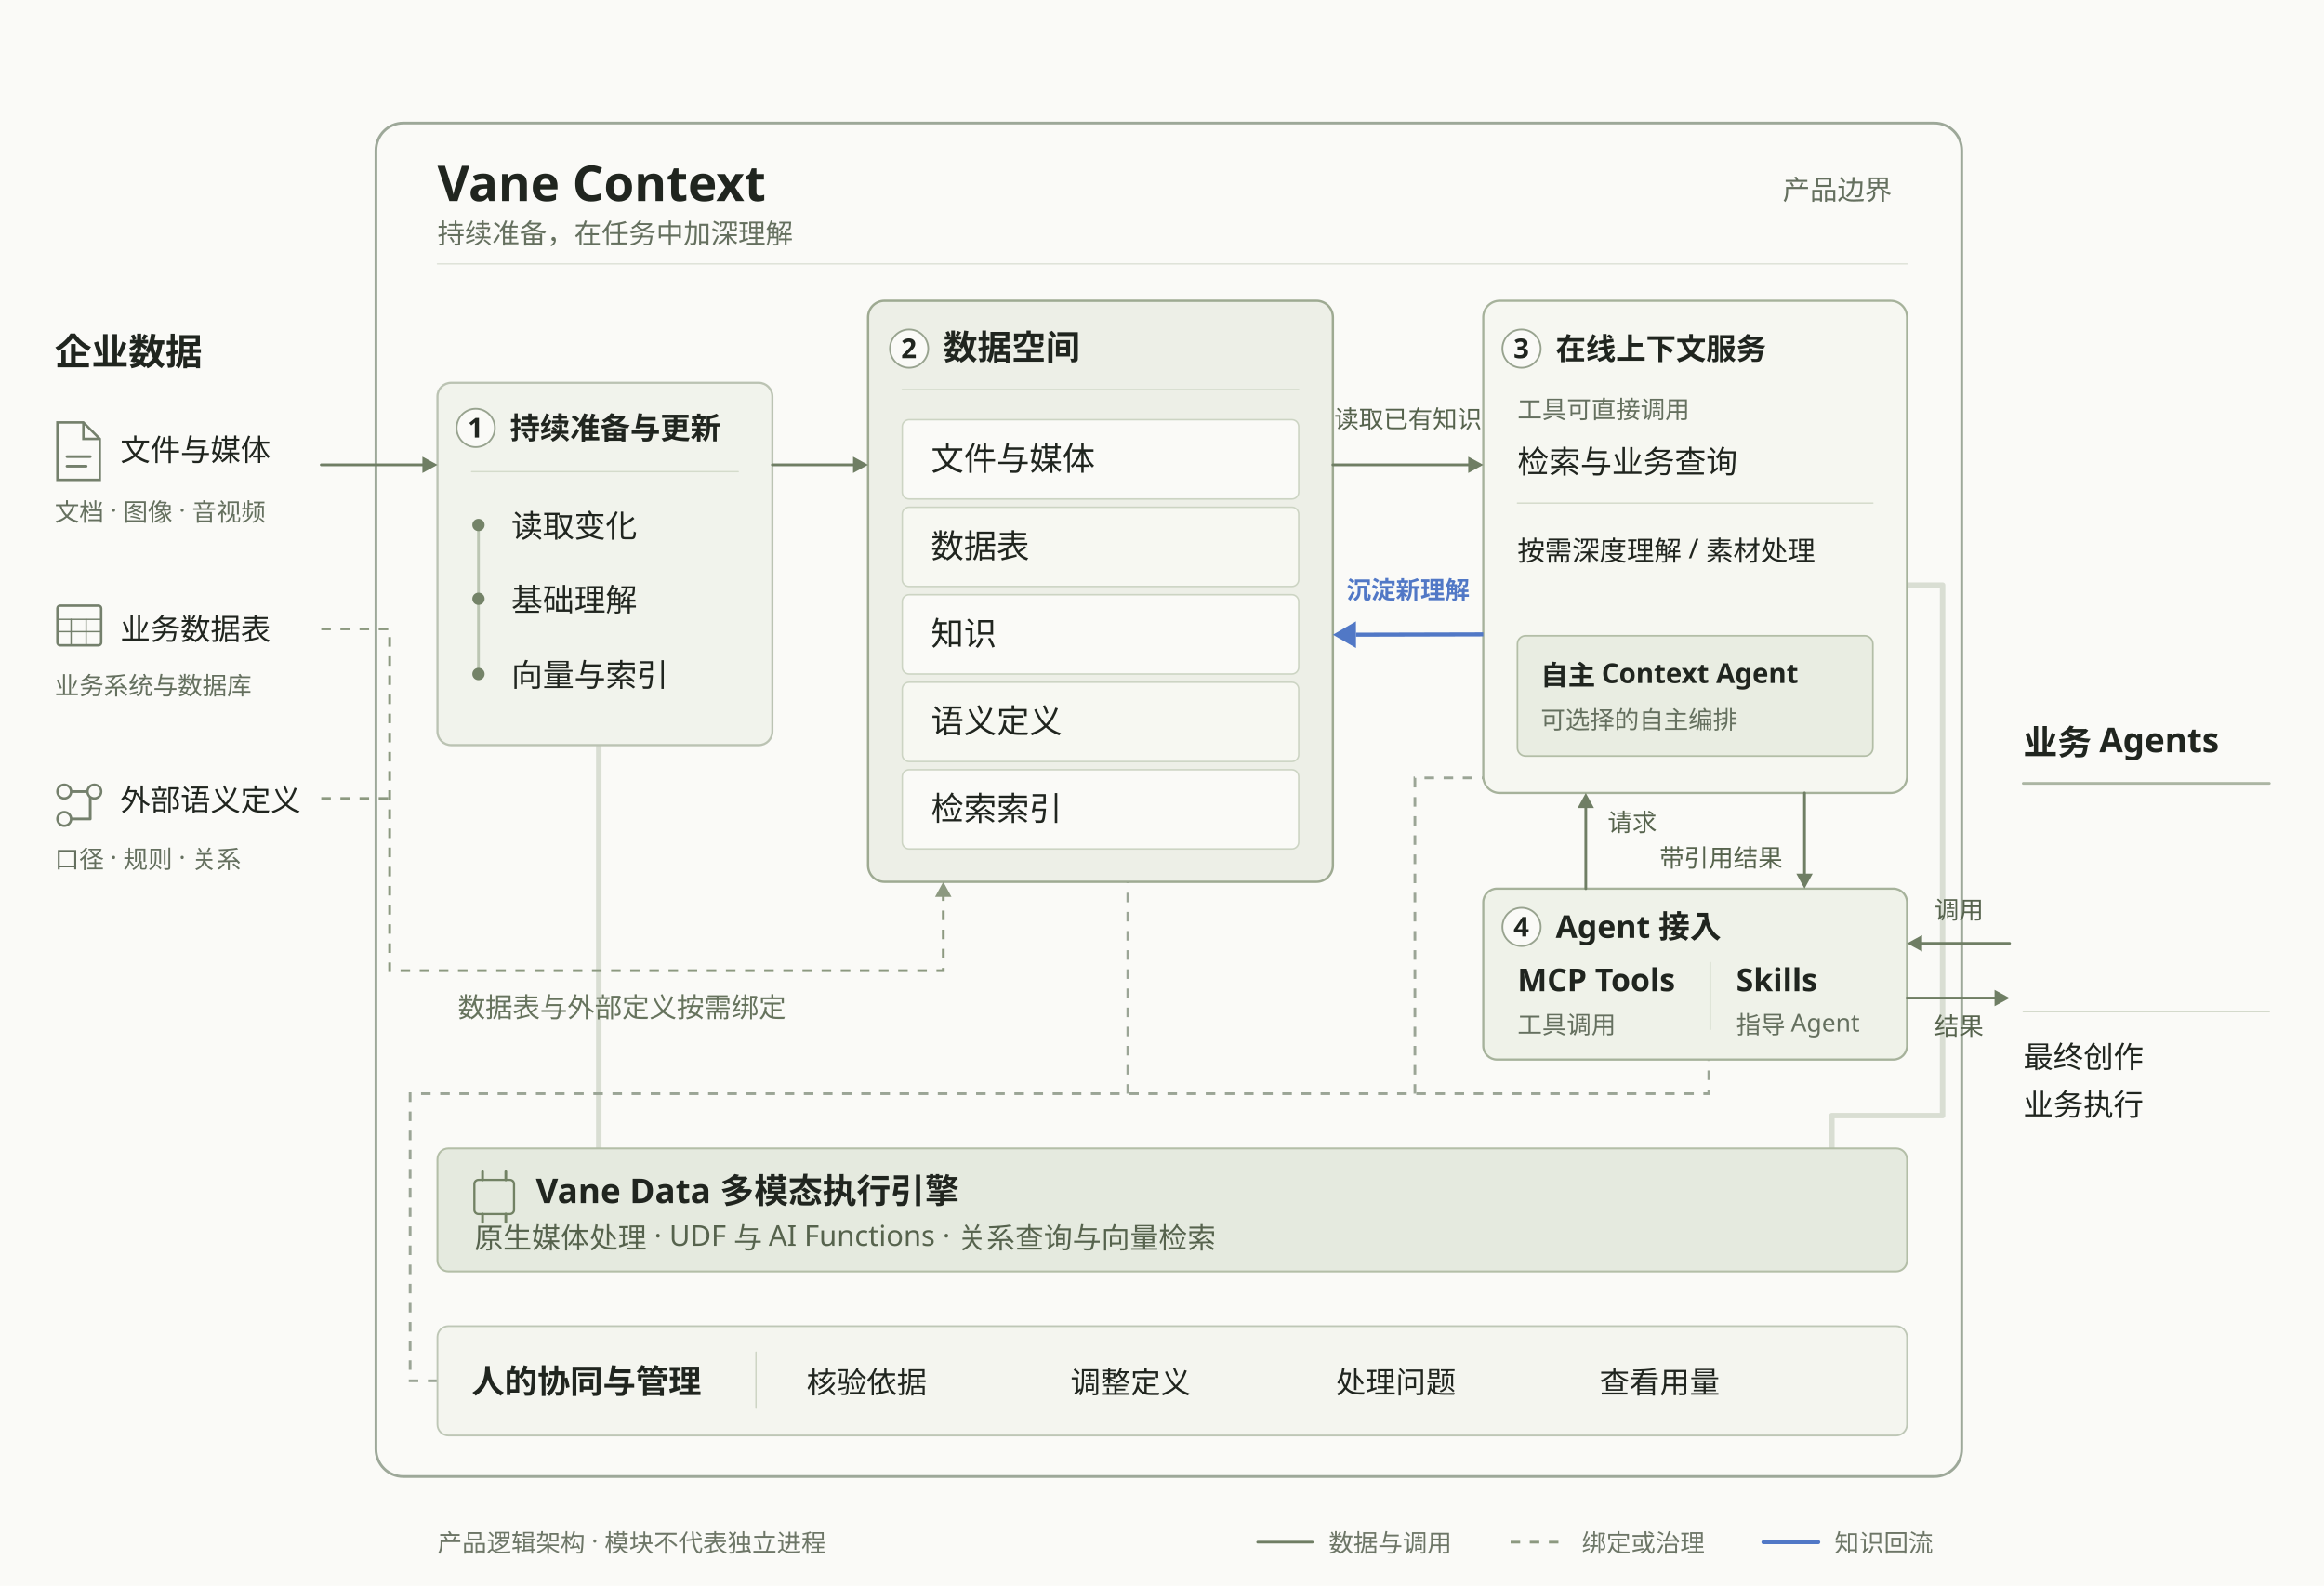
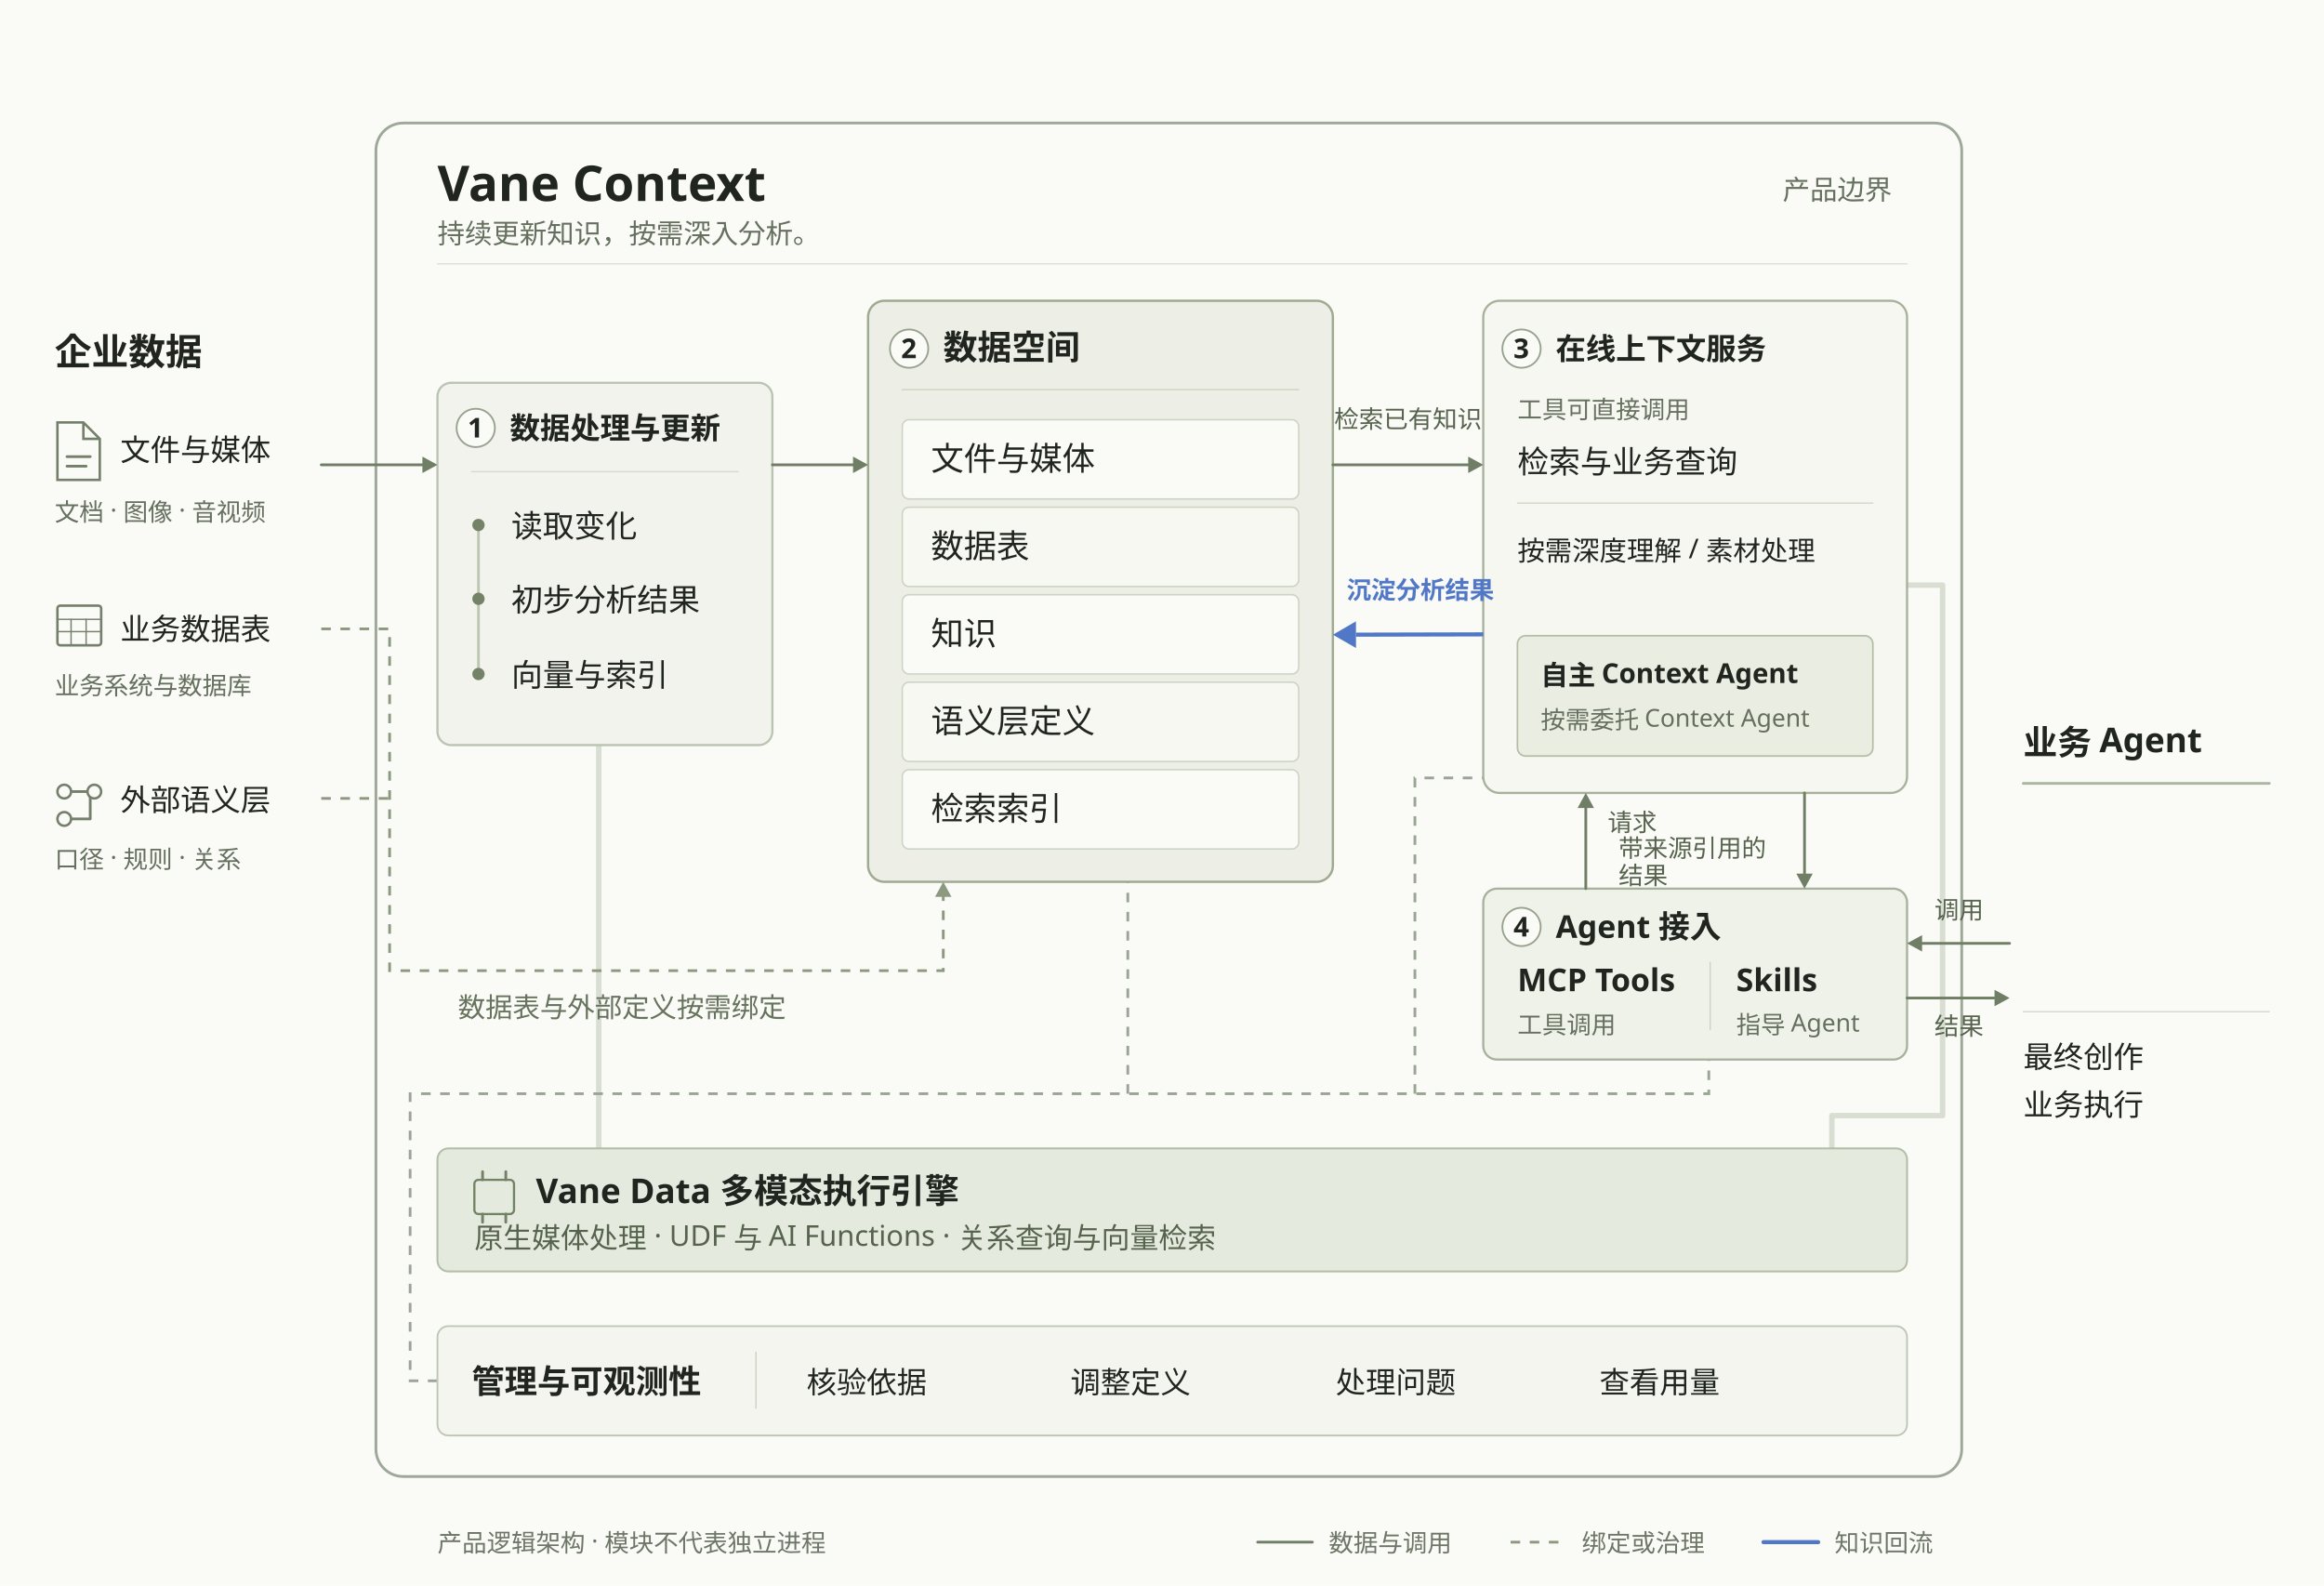
<svg xmlns="http://www.w3.org/2000/svg" width="1700" height="1160" viewBox="0 0 1700 1160">
  <defs>
    <marker id="connector-arrow-0" markerUnits="userSpaceOnUse" markerWidth="40" markerHeight="40" refX="16.887" refY="0" orient="auto" overflow="visible">
      <path fill="#5178c6" stroke="none" d="M 16.887 0 L 0 -9.75 L 0 9.75 Z" />
    </marker>
  </defs>
  <g id="o1:1" transform="translate(0, 0)">
    <rect x="0" y="0" width="1700" height="1160" fill="#fafaf7" stroke="none" stroke-width="0" rx="0" ry="0" />
  </g>
  <g id="o1:2" transform="translate(275, 90)">
    <rect x="0" y="0" width="1160" height="990" fill="#fafaf7" stroke="#9da899" stroke-width="2" rx="20" ry="20" />
  </g>
  <g id="c1:1" transform="translate(438, 545)">
    <path fill="none" stroke="#d9ded3" stroke-width="4" stroke-linecap="round" stroke-linejoin="round" d="M 0 0 L 0 295" />
  </g>
  <g id="c1:2" transform="translate(1340, 428)">
    <path fill="none" stroke="#d9ded3" stroke-width="4" stroke-linecap="round" stroke-linejoin="round" d="M 55 0 L 81 0 L 81 388 L 0 388 L 0 412" />
  </g>
  <g id="c1:3" transform="translate(300, 775)">
    <path fill="none" stroke="#9ba596" stroke-width="2" stroke-dasharray="7 7" d="M 20 235 L 0 235 L 0 25 L 950 25 L 950 0" />
  </g>
  <g id="c1:4" transform="translate(825, 645)">
    <path fill="none" stroke="#9ba596" stroke-width="2" stroke-dasharray="7 7" d="M 0 155 L 0 0" />
  </g>
  <g id="c1:5" transform="translate(1035, 569)">
    <path fill="none" stroke="#9ba596" stroke-width="2" stroke-dasharray="7 7" d="M 0 231 L 0 0 L 50 0" />
  </g>
  <g id="n1:1" transform="translate(37.5, 104.646)">
    <g id="a1:1" transform="translate(282.5, 0)">
      <text font-size="36" font-family="Noto Sans SC, sans-serif" font-weight="bold" fill="#20251f" text-anchor="start" dominant-baseline="alphabetic" x="0">
        <tspan x="0" y="42.354">
          <tspan x="0" text-anchor="start">Vane Context</tspan>
        </tspan>
      </text>
    </g>
    <g id="a1:2" transform="translate(282.5, 49.824)">
      <text font-size="20" font-family="Noto Sans SC, sans-serif" font-weight="normal" fill="#65705f" text-anchor="start" dominant-baseline="alphabetic" x="0">
        <tspan x="0" y="23.53">
-           <tspan x="0" text-anchor="start">持续准备，在任务中加深理解</tspan>
+           <tspan x="0" text-anchor="start">持续更新知识，按需深入分析。</tspan>
        </tspan>
      </text>
    </g>
    <g id="a1:3" transform="translate(1266.5, 17.824)">
      <text font-size="20" font-family="Noto Sans SC, sans-serif" font-weight="normal" fill="#65705f" text-anchor="start" dominant-baseline="alphabetic" x="0">
        <tspan x="0" y="23.53">
          <tspan x="0" text-anchor="start">产品边界</tspan>
        </tspan>
      </text>
    </g>
    <g id="c1:6" transform="translate(282.5, 88.354)">
      <path fill="none" stroke="#dde1d7" stroke-width="1" stroke-linecap="round" stroke-linejoin="round" d="M 0 0 L 1075 0" />
    </g>
    <g id="a1:4" transform="translate(2.5, 130.5885)">
      <text font-size="27" font-family="Noto Sans SC, sans-serif" font-weight="bold" fill="#20251f" text-anchor="start" dominant-baseline="alphabetic" x="0">
        <tspan x="0" y="31.765">
          <tspan x="0" text-anchor="start">企业数据</tspan>
        </tspan>
      </text>
    </g>
    <g id="d1:1" transform="translate(0, 199.854)">
      <defs>
        <symbol id="svgicon-d1-1" viewBox="0 0 40 51">
          <g transform="translate(-37.5 -304.5)">
            <path d="M42 309 H61 L73 321 V351 H42 Z M61 309 V321 H73" fill="none" stroke="#74806C" stroke-width="1.8" font-family="Noto Sans SC, sans-serif" />
          </g>
        </symbol>
      </defs>
      <use href="#svgicon-d1-1" x="0" y="0" width="40" height="51" />
    </g>
    <g id="c1:7" transform="translate(11.5, 229.354)">
      <path fill="none" stroke="#74806c" stroke-width="2" stroke-linecap="round" stroke-linejoin="round" d="M 0 0 L 17 0" />
    </g>
    <g id="c1:8" transform="translate(11.5, 236.354)">
      <path fill="none" stroke="#74806c" stroke-width="2" stroke-linecap="round" stroke-linejoin="round" d="M 0 0 L 14 0" />
    </g>
    <g id="a1:5" transform="translate(50.5, 206.471)">
      <text font-size="22" font-family="Noto Sans SC, sans-serif" font-weight="normal" fill="#20251f" text-anchor="start" dominant-baseline="alphabetic" x="0">
        <tspan x="0" y="25.883">
          <tspan x="0" text-anchor="start">文件与媒体</tspan>
        </tspan>
      </text>
    </g>
    <g id="a1:6" transform="translate(2.5, 255.177)">
      <text font-size="18" font-family="Noto Sans SC, sans-serif" font-weight="normal" fill="#65705f" text-anchor="start" dominant-baseline="alphabetic" x="0">
        <tspan x="0" y="21.177">
          <tspan x="0" text-anchor="start">文档 · 图像 · 音视频</tspan>
        </tspan>
      </text>
    </g>
    <g id="o1:3" transform="translate(4.5, 338.354)">
      <rect x="0" y="0" width="32" height="29" fill="none" stroke="#74806c" stroke-width="1.8" rx="2" ry="2" />
    </g>
    <g id="c1:9" transform="translate(4.5, 348.354)">
      <path fill="none" stroke="#74806c" stroke-width="1" stroke-linecap="round" stroke-linejoin="round" d="M 0 0 L 32 0" />
    </g>
    <g id="c1:10" transform="translate(14.5, 348.354)">
      <path fill="none" stroke="#74806c" stroke-width="1" stroke-linecap="round" stroke-linejoin="round" d="M 0 0 L 0 19" />
    </g>
    <g id="c1:11" transform="translate(25.5, 348.354)">
      <path fill="none" stroke="#74806c" stroke-width="1" stroke-linecap="round" stroke-linejoin="round" d="M 0 0 L 0 19" />
    </g>
    <g id="c1:12" transform="translate(4.5, 357.354)">
      <path fill="none" stroke="#74806c" stroke-width="1" stroke-linecap="round" stroke-linejoin="round" d="M 0 0 L 32 0" />
    </g>
    <g id="a1:7" transform="translate(50.5, 337.471)">
      <text font-size="22" font-family="Noto Sans SC, sans-serif" font-weight="normal" fill="#20251f" text-anchor="start" dominant-baseline="alphabetic" x="0">
        <tspan x="0" y="25.883">
          <tspan x="0" text-anchor="start">业务数据表</tspan>
        </tspan>
      </text>
    </g>
    <g id="a1:8" transform="translate(2.5, 382.177)">
      <text font-size="18" font-family="Noto Sans SC, sans-serif" font-weight="normal" fill="#65705f" text-anchor="start" dominant-baseline="alphabetic" x="0">
        <tspan x="0" y="21.177">
          <tspan x="0" text-anchor="start">业务系统与数据库</tspan>
        </tspan>
      </text>
    </g>
    <g id="c1:13" transform="translate(10.5, 474.354)">
      <path fill="none" stroke="#74806c" stroke-width="2" stroke-linecap="round" stroke-linejoin="round" d="M 0 0 L 18 0 L 18 20 L 0 20" />
    </g>
    <g id="o1:4" transform="translate(4.5, 469.354)">
      <ellipse fill="#fafaf7" stroke="#74806c" stroke-width="1.8" cx="5" cy="5" rx="5" ry="5" />
    </g>
    <g id="o1:5" transform="translate(26.5, 469.354)">
      <ellipse fill="#fafaf7" stroke="#74806c" stroke-width="1.8" cx="5" cy="5" rx="5" ry="5" />
    </g>
    <g id="o1:6" transform="translate(4.5, 489.354)">
      <ellipse fill="#fafaf7" stroke="#74806c" stroke-width="1.8" cx="5" cy="5" rx="5" ry="5" />
    </g>
    <g id="a1:9" transform="translate(50.5, 462.471)">
      <text font-size="22" font-family="Noto Sans SC, sans-serif" font-weight="normal" fill="#20251f" text-anchor="start" dominant-baseline="alphabetic" x="0">
        <tspan x="0" y="25.883">
-           <tspan x="0" text-anchor="start">外部语义定义</tspan>
+           <tspan x="0" text-anchor="start">外部语义层</tspan>
        </tspan>
      </text>
    </g>
    <g id="a1:10" transform="translate(2.5, 509.177)">
      <text font-size="18" font-family="Noto Sans SC, sans-serif" font-weight="normal" fill="#65705f" text-anchor="start" dominant-baseline="alphabetic" x="0">
        <tspan x="0" y="21.177">
          <tspan x="0" text-anchor="start">口径 · 规则 · 关系</tspan>
        </tspan>
      </text>
    </g>
    <g id="o1:7" transform="translate(282.5, 175.354)">
      <rect x="0" y="0" width="245" height="265" fill="#f1f3ec" stroke="#bbc3b3" stroke-width="1.6" rx="10" ry="10" />
    </g>
    <g id="o1:8" transform="translate(296.5, 194.354)">
      <ellipse fill="#fafaf7" stroke="#98a38f" stroke-width="1.3" cx="14" cy="14" rx="14" ry="14" />
    </g>
    <g id="a1:11" transform="translate(301.5, 191.824)">
      <text font-size="20" font-family="Noto Sans SC, sans-serif" font-weight="bold" fill="#20251f" text-anchor="middle" dominant-baseline="alphabetic" x="9">
        <tspan x="9" y="23.53">
          <tspan x="3.1" text-anchor="start">1</tspan>
        </tspan>
      </text>
    </g>
    <g id="a1:12" transform="translate(335.5, 190.471)">
      <text font-size="22" font-family="Noto Sans SC, sans-serif" font-weight="bold" fill="#20251f" text-anchor="start" dominant-baseline="alphabetic" x="0">
        <tspan x="0" y="25.883">
-           <tspan x="0" text-anchor="start">持续准备与更新</tspan>
+           <tspan x="0" text-anchor="start">数据处理与更新</tspan>
        </tspan>
      </text>
    </g>
    <g id="c1:14" transform="translate(307.5, 240.354)">
      <path fill="none" stroke="#d4dbcb" stroke-width="1" stroke-linecap="round" stroke-linejoin="round" d="M 0 0 L 195 0" />
    </g>
    <g id="c1:15" transform="translate(312.5, 279.354)">
      <path fill="none" stroke="#bcc6b3" stroke-width="2" stroke-linecap="round" stroke-linejoin="round" d="M 0 0 L 0 109" />
    </g>
    <g id="o1:9" transform="translate(308, 274.854)">
      <ellipse fill="#748368" stroke="none" stroke-width="0" cx="4.5" cy="4.5" rx="4.5" ry="4.5" />
    </g>
    <g id="o1:10" transform="translate(308, 328.854)">
      <ellipse fill="#748368" stroke="none" stroke-width="0" cx="4.5" cy="4.5" rx="4.5" ry="4.5" />
    </g>
    <g id="o1:11" transform="translate(308, 383.854)">
      <ellipse fill="#748368" stroke="none" stroke-width="0" cx="4.5" cy="4.5" rx="4.5" ry="4.5" />
    </g>
    <g id="a1:13" transform="translate(336.5, 261.2945)">
      <text font-size="23" font-family="Noto Sans SC, sans-serif" font-weight="normal" fill="#20251f" text-anchor="start" dominant-baseline="alphabetic" x="0">
        <tspan x="0" y="27.06">
          <tspan x="0" text-anchor="start">读取变化</tspan>
        </tspan>
      </text>
    </g>
    <g id="a1:14" transform="translate(336.5, 315.2945)">
      <text font-size="23" font-family="Noto Sans SC, sans-serif" font-weight="normal" fill="#20251f" text-anchor="start" dominant-baseline="alphabetic" x="0">
        <tspan x="0" y="27.06">
-           <tspan x="0" text-anchor="start">基础理解</tspan>
+           <tspan x="0" text-anchor="start">初步分析结果</tspan>
        </tspan>
      </text>
    </g>
    <g id="a1:15" transform="translate(336.5, 370.2945)">
      <text font-size="23" font-family="Noto Sans SC, sans-serif" font-weight="normal" fill="#20251f" text-anchor="start" dominant-baseline="alphabetic" x="0">
        <tspan x="0" y="27.06">
          <tspan x="0" text-anchor="start">向量与索引</tspan>
        </tspan>
      </text>
    </g>
    <g id="o1:12" transform="translate(597.5, 115.354)">
      <rect x="0" y="0" width="340" height="425" fill="#edefe7" stroke="#9eaa92" stroke-width="1.7" rx="12" ry="12" />
    </g>
    <g id="o1:13" transform="translate(613.5, 136.354)">
      <ellipse fill="#fafaf7" stroke="#98a38f" stroke-width="1.3" cx="14" cy="14" rx="14" ry="14" />
    </g>
    <g id="a1:16" transform="translate(618.5, 133.824)">
      <text font-size="20" font-family="Noto Sans SC, sans-serif" font-weight="bold" fill="#20251f" text-anchor="middle" dominant-baseline="alphabetic" x="9">
        <tspan x="9" y="23.53">
          <tspan x="3.1" text-anchor="start">2</tspan>
        </tspan>
      </text>
    </g>
    <g id="a1:17" transform="translate(652.5, 128.9415)">
      <text font-size="25" font-family="Noto Sans SC, sans-serif" font-weight="bold" fill="#20251f" text-anchor="start" dominant-baseline="alphabetic" x="0">
        <tspan x="0" y="29.413">
          <tspan x="0" text-anchor="start">数据空间</tspan>
        </tspan>
      </text>
    </g>
    <g id="c1:16" transform="translate(622.5, 180.354)">
      <path fill="none" stroke="#ccd4c3" stroke-width="1" stroke-linecap="round" stroke-linejoin="round" d="M 0 0 L 290 0" />
    </g>
    <g id="o1:14" transform="translate(622.5, 202.354)">
      <rect x="0" y="0" width="290" height="58" fill="#fafaf7" stroke="#ccd4c3" stroke-width="1.1" rx="5" ry="5" />
    </g>
    <g id="a1:18" transform="translate(643.5, 211.118)">
      <text font-size="24" font-family="Noto Sans SC, sans-serif" font-weight="normal" fill="#20251f" text-anchor="start" dominant-baseline="alphabetic" x="0">
        <tspan x="0" y="28.236">
          <tspan x="0" text-anchor="start">文件与媒体</tspan>
        </tspan>
      </text>
    </g>
    <g id="o1:15" transform="translate(622.5, 266.354)">
      <rect x="0" y="0" width="290" height="58" fill="#f7f8f2" stroke="#ccd4c3" stroke-width="1.1" rx="5" ry="5" />
    </g>
    <g id="a1:19" transform="translate(643.5, 275.118)">
      <text font-size="24" font-family="Noto Sans SC, sans-serif" font-weight="normal" fill="#20251f" text-anchor="start" dominant-baseline="alphabetic" x="0">
        <tspan x="0" y="28.236">
          <tspan x="0" text-anchor="start">数据表</tspan>
        </tspan>
      </text>
    </g>
    <g id="o1:16" transform="translate(622.5, 330.354)">
      <rect x="0" y="0" width="290" height="58" fill="#fafaf7" stroke="#ccd4c3" stroke-width="1.1" rx="5" ry="5" />
    </g>
    <g id="a1:20" transform="translate(643.5, 339.118)">
      <text font-size="24" font-family="Noto Sans SC, sans-serif" font-weight="normal" fill="#20251f" text-anchor="start" dominant-baseline="alphabetic" x="0">
        <tspan x="0" y="28.236">
          <tspan x="0" text-anchor="start">知识</tspan>
        </tspan>
      </text>
    </g>
    <g id="o1:17" transform="translate(622.5, 394.354)">
      <rect x="0" y="0" width="290" height="58" fill="#f7f8f2" stroke="#ccd4c3" stroke-width="1.1" rx="5" ry="5" />
    </g>
    <g id="a1:21" transform="translate(643.5, 403.118)">
      <text font-size="24" font-family="Noto Sans SC, sans-serif" font-weight="normal" fill="#20251f" text-anchor="start" dominant-baseline="alphabetic" x="0">
        <tspan x="0" y="28.236">
-           <tspan x="0" text-anchor="start">语义定义</tspan>
+           <tspan x="0" text-anchor="start">语义层定义</tspan>
        </tspan>
      </text>
    </g>
    <g id="o1:18" transform="translate(622.5, 458.354)">
      <rect x="0" y="0" width="290" height="58" fill="#fafaf7" stroke="#ccd4c3" stroke-width="1.1" rx="5" ry="5" />
    </g>
    <g id="a1:22" transform="translate(643.5, 467.118)">
      <text font-size="24" font-family="Noto Sans SC, sans-serif" font-weight="normal" fill="#20251f" text-anchor="start" dominant-baseline="alphabetic" x="0">
        <tspan x="0" y="28.236">
          <tspan x="0" text-anchor="start">检索索引</tspan>
        </tspan>
      </text>
    </g>
    <g id="o1:19" transform="translate(1047.5, 115.354)">
      <rect x="0" y="0" width="310" height="360" fill="#f6f7f1" stroke="#a6b29b" stroke-width="1.6" rx="12" ry="12" />
    </g>
    <g id="o1:20" transform="translate(1061.5, 136.354)">
      <ellipse fill="#fafaf7" stroke="#98a38f" stroke-width="1.3" cx="14" cy="14" rx="14" ry="14" />
    </g>
    <g id="a1:23" transform="translate(1066.5, 133.824)">
      <text font-size="20" font-family="Noto Sans SC, sans-serif" font-weight="bold" fill="#20251f" text-anchor="middle" dominant-baseline="alphabetic" x="9">
        <tspan x="9" y="23.53">
          <tspan x="3.1" text-anchor="start">3</tspan>
        </tspan>
      </text>
    </g>
    <g id="a1:24" transform="translate(1100.5, 132.471)">
      <text font-size="22" font-family="Noto Sans SC, sans-serif" font-weight="bold" fill="#20251f" text-anchor="start" dominant-baseline="alphabetic" x="0">
        <tspan x="0" y="25.883">
          <tspan x="0" text-anchor="start">在线上下文服务</tspan>
        </tspan>
      </text>
    </g>
    <g id="a1:25" transform="translate(1072.5, 180.177)">
      <text font-size="18" font-family="Noto Sans SC, sans-serif" font-weight="normal" fill="#65705f" text-anchor="start" dominant-baseline="alphabetic" x="0">
        <tspan x="0" y="21.177">
          <tspan x="0" text-anchor="start">工具可直接调用</tspan>
        </tspan>
      </text>
    </g>
    <g id="a1:26" transform="translate(1072.5, 214.2945)">
      <text font-size="23" font-family="Noto Sans SC, sans-serif" font-weight="normal" fill="#20251f" text-anchor="start" dominant-baseline="alphabetic" x="0">
        <tspan x="0" y="27.06">
          <tspan x="0" text-anchor="start">检索与业务查询</tspan>
        </tspan>
      </text>
    </g>
    <g id="c1:17" transform="translate(1072.5, 263.354)">
      <path fill="none" stroke="#d4dbcb" stroke-width="1" stroke-linecap="round" stroke-linejoin="round" d="M 0 0 L 260 0" />
    </g>
    <g id="a1:27" transform="translate(1072.5, 281.824)">
      <text font-size="20" font-family="Noto Sans SC, sans-serif" font-weight="normal" fill="#20251f" text-anchor="start" dominant-baseline="alphabetic" x="0">
        <tspan x="0" y="23.53">
          <tspan x="0" text-anchor="start">按需深度理解 / 素材处理</tspan>
        </tspan>
      </text>
    </g>
    <g id="o1:21" transform="translate(1072.5, 360.354)">
      <rect x="0" y="0" width="260" height="88" fill="#e9ede2" stroke="#b3bea7" stroke-width="1.2" rx="6" ry="6" />
    </g>
    <g id="a1:28" transform="translate(1089.5, 372.824)">
      <text font-size="20" font-family="Noto Sans SC, sans-serif" font-weight="bold" fill="#20251f" text-anchor="start" dominant-baseline="alphabetic" x="0">
        <tspan x="0" y="23.53">
          <tspan x="0" text-anchor="start">自主 Context Agent</tspan>
        </tspan>
      </text>
    </g>
    <g id="a1:29" transform="translate(1089.5, 407.177)">
      <text font-size="18" font-family="Noto Sans SC, sans-serif" font-weight="normal" fill="#65705f" text-anchor="start" dominant-baseline="alphabetic" x="0">
        <tspan x="0" y="21.177">
-           <tspan x="0" text-anchor="start">可选择的自主编排</tspan>
+           <tspan x="0" text-anchor="start">按需委托 Context Agent</tspan>
        </tspan>
      </text>
    </g>
    <g id="o1:22" transform="translate(1047.5, 545.354)">
      <rect x="0" y="0" width="310" height="125" fill="#eff2e9" stroke="#a6b29b" stroke-width="1.6" rx="10" ry="10" />
    </g>
    <g id="o1:23" transform="translate(1061.5, 559.354)">
      <ellipse fill="#fafaf7" stroke="#98a38f" stroke-width="1.3" cx="14" cy="14" rx="14" ry="14" />
    </g>
    <g id="a1:30" transform="translate(1066.5, 556.824)">
      <text font-size="20" font-family="Noto Sans SC, sans-serif" font-weight="bold" fill="#20251f" text-anchor="middle" dominant-baseline="alphabetic" x="9">
        <tspan x="9" y="23.53">
          <tspan x="3.1" text-anchor="start">4</tspan>
        </tspan>
      </text>
    </g>
    <g id="a1:31" transform="translate(1100.5, 554.2945)">
      <text font-size="23" font-family="Noto Sans SC, sans-serif" font-weight="bold" fill="#20251f" text-anchor="start" dominant-baseline="alphabetic" x="0">
        <tspan x="0" y="27.06">
          <tspan x="0" text-anchor="start">Agent 接入</tspan>
        </tspan>
      </text>
    </g>
    <g id="c1:18" transform="translate(1213.5, 599.354)">
      <path fill="none" stroke="#ccd4c3" stroke-width="1" stroke-linecap="round" stroke-linejoin="round" d="M 0 0 L 0 49" />
    </g>
    <g id="a1:32" transform="translate(1072.5, 593.2945)">
      <text font-size="23" font-family="Noto Sans SC, sans-serif" font-weight="bold" fill="#20251f" text-anchor="start" dominant-baseline="alphabetic" x="0">
        <tspan x="0" y="27.06">
          <tspan x="0" text-anchor="start">MCP Tools</tspan>
        </tspan>
      </text>
    </g>
    <g id="a1:33" transform="translate(1232.5, 593.2945)">
      <text font-size="23" font-family="Noto Sans SC, sans-serif" font-weight="bold" fill="#20251f" text-anchor="start" dominant-baseline="alphabetic" x="0">
        <tspan x="0" y="27.06">
          <tspan x="0" text-anchor="start">Skills</tspan>
        </tspan>
      </text>
    </g>
    <g id="a1:34" transform="translate(1072.5, 630.177)">
      <text font-size="18" font-family="Noto Sans SC, sans-serif" font-weight="normal" fill="#65705f" text-anchor="start" dominant-baseline="alphabetic" x="0">
        <tspan x="0" y="21.177">
          <tspan x="0" text-anchor="start">工具调用</tspan>
        </tspan>
      </text>
    </g>
    <g id="a1:35" transform="translate(1232.5, 630.177)">
      <text font-size="18" font-family="Noto Sans SC, sans-serif" font-weight="normal" fill="#65705f" text-anchor="start" dominant-baseline="alphabetic" x="0">
        <tspan x="0" y="21.177">
          <tspan x="0" text-anchor="start">指导 Agent</tspan>
        </tspan>
      </text>
    </g>
    <g id="a1:36" transform="translate(1442.5, 417.9415)">
      <text font-size="25" font-family="Noto Sans SC, sans-serif" font-weight="bold" fill="#20251f" text-anchor="start" dominant-baseline="alphabetic" x="0">
        <tspan x="0" y="29.413">
-           <tspan x="0" text-anchor="start">业务 Agents</tspan>
+           <tspan x="0" text-anchor="start">业务 Agent</tspan>
        </tspan>
      </text>
    </g>
    <g id="c1:19" transform="translate(1442.5, 468.354)">
      <path fill="none" stroke="#abb5a3" stroke-width="2" stroke-linecap="round" stroke-linejoin="round" d="M 0 0 L 180 0" />
    </g>
    <g id="c1:20" transform="translate(1442.5, 635.354)">
      <path fill="none" stroke="#d4dacc" stroke-width="1" stroke-linecap="round" stroke-linejoin="round" d="M 0 0 L 180 0" />
    </g>
    <g id="a1:40" transform="translate(1442.5, 650.471)">
      <text font-size="22" font-family="Noto Sans SC, sans-serif" font-weight="normal" fill="#20251f" text-anchor="start" dominant-baseline="alphabetic" x="0">
        <tspan x="0" y="25.883">
          <tspan x="0" text-anchor="start">最终创作</tspan>
        </tspan>
      </text>
    </g>
    <g id="a1:41" transform="translate(1442.5, 685.471)">
      <text font-size="22" font-family="Noto Sans SC, sans-serif" font-weight="normal" fill="#20251f" text-anchor="start" dominant-baseline="alphabetic" x="0">
        <tspan x="0" y="25.883">
          <tspan x="0" text-anchor="start">业务执行</tspan>
        </tspan>
      </text>
    </g>
    <g id="o1:24" transform="translate(282.5, 735.354)">
      <rect x="0" y="0" width="1075" height="90" fill="#e5eadf" stroke="#b3bea7" stroke-width="1.4" rx="8" ry="8" />
    </g>
    <g id="o1:25" transform="translate(309.5, 758.354)">
      <rect x="0" y="0" width="29" height="25" fill="none" stroke="#728264" stroke-width="1.6" rx="3" ry="3" />
    </g>
    <g id="c1:21" transform="translate(315.5, 752.354)">
      <path fill="none" stroke="#728264" stroke-width="2" stroke-linecap="round" stroke-linejoin="round" d="M 0 0 L 0 6" />
    </g>
    <g id="c1:22" transform="translate(332.5, 752.354)">
      <path fill="none" stroke="#728264" stroke-width="2" stroke-linecap="round" stroke-linejoin="round" d="M 0 0 L 0 6" />
    </g>
    <g id="c1:23" transform="translate(315.5, 783.354)">
      <path fill="none" stroke="#728264" stroke-width="2" stroke-linecap="round" stroke-linejoin="round" d="M 0 0 L 0 6" />
    </g>
    <g id="c1:24" transform="translate(332.5, 783.354)">
      <path fill="none" stroke="#728264" stroke-width="2" stroke-linecap="round" stroke-linejoin="round" d="M 0 0 L 0 6" />
    </g>
    <g id="a1:42" transform="translate(354.5, 745.9415)">
      <text font-size="25" font-family="Noto Sans SC, sans-serif" font-weight="bold" fill="#20251f" text-anchor="start" dominant-baseline="alphabetic" x="0">
        <tspan x="0" y="29.413">
          <tspan x="0" text-anchor="start">Vane Data 多模态执行引擎</tspan>
        </tspan>
      </text>
    </g>
    <g id="a1:43" transform="translate(309.5, 783.6475)">
      <text font-size="21" font-family="Noto Sans SC, sans-serif" font-weight="normal" fill="#56634d" text-anchor="start" dominant-baseline="alphabetic" x="0">
        <tspan x="0" y="24.707">
          <tspan x="0" text-anchor="start">原生媒体处理 · UDF 与 AI Functions · 关系查询与向量检索</tspan>
        </tspan>
      </text>
    </g>
    <g id="o1:26" transform="translate(282.5, 865.354)">
      <rect x="0" y="0" width="1075" height="80" fill="#f4f5ef" stroke="#bec7b6" stroke-width="1.3" rx="8" ry="8" />
    </g>
    <g id="a1:44" transform="translate(307.5, 886.118)">
      <text font-size="24" font-family="Noto Sans SC, sans-serif" font-weight="bold" fill="#20251f" text-anchor="start" dominant-baseline="alphabetic" x="0">
        <tspan x="0" y="28.236">
-           <tspan x="0" text-anchor="start">人的协同与管理</tspan>
+           <tspan x="0" text-anchor="start">管理与可观测性</tspan>
        </tspan>
      </text>
    </g>
    <g id="c1:25" transform="translate(515.5, 884.354)">
      <path fill="none" stroke="#ccd4c3" stroke-width="1" stroke-linecap="round" stroke-linejoin="round" d="M 0 0 L 0 41" />
    </g>
    <g id="a1:45" transform="translate(552.5, 888.471)">
      <text font-size="22" font-family="Noto Sans SC, sans-serif" font-weight="normal" fill="#20251f" text-anchor="start" dominant-baseline="alphabetic" x="0">
        <tspan x="0" y="25.883">
          <tspan x="0" text-anchor="start">核验依据</tspan>
        </tspan>
      </text>
    </g>
    <g id="a1:46" transform="translate(745.5, 888.471)">
      <text font-size="22" font-family="Noto Sans SC, sans-serif" font-weight="normal" fill="#20251f" text-anchor="start" dominant-baseline="alphabetic" x="0">
        <tspan x="0" y="25.883">
          <tspan x="0" text-anchor="start">调整定义</tspan>
        </tspan>
      </text>
    </g>
    <g id="a1:47" transform="translate(939.5, 888.471)">
      <text font-size="22" font-family="Noto Sans SC, sans-serif" font-weight="normal" fill="#20251f" text-anchor="start" dominant-baseline="alphabetic" x="0">
        <tspan x="0" y="25.883">
          <tspan x="0" text-anchor="start">处理问题</tspan>
        </tspan>
      </text>
    </g>
    <g id="a1:48" transform="translate(1132.5, 888.471)">
      <text font-size="22" font-family="Noto Sans SC, sans-serif" font-weight="normal" fill="#20251f" text-anchor="start" dominant-baseline="alphabetic" x="0">
        <tspan x="0" y="25.883">
          <tspan x="0" text-anchor="start">查看用量</tspan>
        </tspan>
      </text>
    </g>
    <g id="a1:49" transform="translate(282.5, 1009.177)">
      <text font-size="18" font-family="Noto Sans SC, sans-serif" font-weight="normal" fill="#6d7667" text-anchor="start" dominant-baseline="alphabetic" x="0">
        <tspan x="0" y="21.177">
          <tspan x="0" text-anchor="start">产品逻辑架构 · 模块不代表独立进程</tspan>
        </tspan>
      </text>
    </g>
  </g>
  <g id="c1:26" transform="translate(235, 340)">
    <path fill="none" stroke="#6f7e64" stroke-width="2" stroke-linecap="round" stroke-linejoin="round" d="M 0 0 L 75 0" />
  </g>
  <g id="d1:2" transform="translate(306.5, 331.5)">
    <defs>
      <symbol id="svgicon-d1-2" viewBox="0 0 16 17">
        <g transform="translate(-306.5 -331.5)">
          <polygon points="320,340 309,334 309,346" fill="#6F7E64" />
        </g>
      </symbol>
    </defs>
    <use href="#svgicon-d1-2" x="0" y="0" width="16" height="17" />
  </g>
  <g id="c1:27" transform="translate(565, 340)">
    <path fill="none" stroke="#6f7e64" stroke-width="2" stroke-linecap="round" stroke-linejoin="round" d="M 0 0 L 60 0" />
  </g>
  <g id="d1:3" transform="translate(621.5, 331.5)">
    <defs>
      <symbol id="svgicon-d1-3" viewBox="0 0 16 17">
        <g transform="translate(-621.5 -331.5)">
          <polygon points="635,340 624,334 624,346" fill="#6F7E64" />
        </g>
      </symbol>
    </defs>
    <use href="#svgicon-d1-3" x="0" y="0" width="16" height="17" />
  </g>
  <g id="c1:28" transform="translate(235, 460)">
    <path fill="none" stroke="#8c9980" stroke-width="2" stroke-dasharray="7 7" d="M 0 0 L 50 0 L 50 250 L 455 250 L 455 195" />
  </g>
  <g id="c1:29" transform="translate(235, 584)">
    <path fill="none" stroke="#8c9980" stroke-width="2" stroke-dasharray="7 7" d="M 0 0 L 50 0" />
  </g>
  <g id="d1:4" transform="translate(681.5, 642.5)">
    <defs>
      <symbol id="svgicon-d1-4" viewBox="0 0 17 16">
        <g transform="translate(-681.5 -642.5)">
          <polygon points="690,645 684,656 696,656" fill="#8C9980" />
        </g>
      </symbol>
    </defs>
    <use href="#svgicon-d1-4" x="0" y="0" width="17" height="16" />
  </g>
  <g id="a1:50" transform="translate(335, 720.47)">
    <text font-size="20" font-family="Noto Sans SC, sans-serif" font-weight="normal" fill="#66735d" text-anchor="start" dominant-baseline="alphabetic" x="0">
      <tspan x="0" y="23.53">
        <tspan x="0" text-anchor="start">数据表与外部定义按需绑定</tspan>
      </tspan>
    </text>
  </g>
  <g id="c1:30" transform="translate(975, 340)">
    <path fill="none" stroke="#6f7e64" stroke-width="2" stroke-linecap="round" stroke-linejoin="round" d="M 0 0 L 100 0" />
  </g>
  <g id="d1:5" transform="translate(1071.5, 331.5)">
    <defs>
      <symbol id="svgicon-d1-5" viewBox="0 0 16 17">
        <g transform="translate(-1071.5 -331.5)">
          <polygon points="1085,340 1074,334 1074,346" fill="#6F7E64" />
        </g>
      </symbol>
    </defs>
    <use href="#svgicon-d1-5" x="0" y="0" width="16" height="17" />
  </g>
  <g id="a1:51" transform="translate(976, 291.823)">
    <text font-size="18" font-family="Noto Sans SC, sans-serif" font-weight="normal" fill="#56634d" text-anchor="middle" dominant-baseline="alphabetic" x="54">
      <tspan x="54" y="21.177">
-         <tspan x="0" text-anchor="start">读取已有知识</tspan>
+         <tspan x="0" text-anchor="start">检索已有知识</tspan>
      </tspan>
    </text>
  </g>
  <g id="c1:31" transform="translate(975, 464)">
    <path fill="none" stroke="#5178c6" stroke-width="3" stroke-linecap="butt" stroke-linejoin="round" marker-end="url(#connector-arrow-0)" stroke-dasharray="0 0 93.113 16.887" d="M 110 0 L 0 0.269" />
  </g>
  <g id="a1:52" transform="translate(985, 416.823)">
    <text font-size="18" font-family="Noto Sans SC, sans-serif" font-weight="bold" fill="#5178c6" text-anchor="middle" dominant-baseline="alphabetic" x="45">
      <tspan x="45" y="21.177">
-         <tspan x="0" text-anchor="start">沉淀新理解</tspan>
+         <tspan x="0" text-anchor="start">沉淀分析结果</tspan>
      </tspan>
    </text>
  </g>
  <g id="c1:32" transform="translate(1160, 590)">
    <path fill="none" stroke="#6f7e64" stroke-width="2" stroke-linecap="round" stroke-linejoin="round" d="M 0 60 L 0 0" />
  </g>
  <g id="d1:7" transform="translate(1151.5, 577.5)">
    <defs>
      <symbol id="svgicon-d1-7" viewBox="0 0 17 16">
        <g transform="translate(-1151.5 -577.5)">
          <polygon points="1160,580 1154,591 1166,591" fill="#6F7E64" />
        </g>
      </symbol>
    </defs>
    <use href="#svgicon-d1-7" x="0" y="0" width="17" height="16" />
  </g>
  <g id="c1:33" transform="translate(1320, 580)">
    <path fill="none" stroke="#6f7e64" stroke-width="2" stroke-linecap="round" stroke-linejoin="round" d="M 0 0 L 0 60" />
  </g>
  <g id="d1:8" transform="translate(1311.5, 636.5)">
    <defs>
      <symbol id="svgicon-d1-8" viewBox="0 0 17 16">
        <g transform="translate(-1311.5 -636.5)">
          <polygon points="1320,650 1314,639 1326,639" fill="#6F7E64" />
        </g>
      </symbol>
    </defs>
    <use href="#svgicon-d1-8" x="0" y="0" width="17" height="16" />
  </g>
  <g id="n1:2" transform="translate(1176, 586.823)">
    <g id="a1:53" transform="translate(0, 0)">
      <text font-size="18" font-family="Noto Sans SC, sans-serif" font-weight="normal" fill="#56634d" text-anchor="start" dominant-baseline="alphabetic" x="0">
        <tspan x="0" y="21.177">
          <tspan x="0" text-anchor="start">请求</tspan>
        </tspan>
      </text>
    </g>
-     <g id="a1:54" transform="translate(38, 26)">
+     <g id="a1:54" transform="translate(8, 26)">
      <text font-size="18" font-family="Noto Sans SC, sans-serif" font-weight="normal" fill="#56634d" text-anchor="start" dominant-baseline="alphabetic" x="0">
-         <tspan x="0" y="21.177">
-           <tspan x="0" text-anchor="start">带引用结果</tspan>
-         </tspan>
+         <tspan x="0" y="14" text-anchor="start">带来源引用的</tspan>
+         <tspan x="0" y="34" text-anchor="start">结果</tspan>
      </text>
    </g>
  </g>
  <g id="c1:34" transform="translate(1405, 690)">
    <path fill="none" stroke="#6f7e64" stroke-width="2" stroke-linecap="round" stroke-linejoin="round" d="M 65 0 L 0 0" />
  </g>
  <g id="d1:9" transform="translate(1392.5, 681.5)">
    <defs>
      <symbol id="svgicon-d1-9" viewBox="0 0 16 17">
        <g transform="translate(-1392.5 -681.5)">
          <polygon points="1395,690 1406,684 1406,696" fill="#6F7E64" />
        </g>
      </symbol>
    </defs>
    <use href="#svgicon-d1-9" x="0" y="0" width="16" height="17" />
  </g>
  <g id="c1:35" transform="translate(1395, 730)">
    <path fill="none" stroke="#6f7e64" stroke-width="2" stroke-linecap="round" stroke-linejoin="round" d="M 0 0 L 65 0" />
  </g>
  <g id="d1:10" transform="translate(1456.5, 721.5)">
    <defs>
      <symbol id="svgicon-d1-10" viewBox="0 0 16 17">
        <g transform="translate(-1456.5 -721.5)">
          <polygon points="1470,730 1459,724 1459,736" fill="#6F7E64" />
        </g>
      </symbol>
    </defs>
    <use href="#svgicon-d1-10" x="0" y="0" width="16" height="17" />
  </g>
  <g id="n1:3" transform="translate(1415, 650.823)">
    <g id="a1:55" transform="translate(0, 0)">
      <text font-size="18" font-family="Noto Sans SC, sans-serif" font-weight="normal" fill="#56634d" text-anchor="start" dominant-baseline="alphabetic" x="0">
        <tspan x="0" y="21.177">
          <tspan x="0" text-anchor="start">调用</tspan>
        </tspan>
      </text>
    </g>
    <g id="a1:56" transform="translate(0, 85)">
      <text font-size="18" font-family="Noto Sans SC, sans-serif" font-weight="normal" fill="#56634d" text-anchor="start" dominant-baseline="alphabetic" x="0">
        <tspan x="0" y="21.177">
          <tspan x="0" text-anchor="start">结果</tspan>
        </tspan>
      </text>
    </g>
  </g>
  <g id="c1:36" transform="translate(920, 1128)">
    <path fill="none" stroke="#6f7e64" stroke-width="2" stroke-linecap="round" stroke-linejoin="round" d="M 0 0 L 40 0" />
  </g>
  <g id="c1:37" transform="translate(1105, 1128)">
    <path fill="none" stroke="#8c9980" stroke-width="2" stroke-dasharray="7 7" d="M 0 0 L 40 0" />
  </g>
  <g id="c1:38" transform="translate(1290, 1128)">
    <path fill="none" stroke="#5178c6" stroke-width="3" stroke-linecap="round" stroke-linejoin="round" d="M 0 0 L 40 0" />
  </g>
  <g id="n1:4" transform="translate(972, 1113.823)">
    <g id="a1:57" transform="translate(0, 0)">
      <text font-size="18" font-family="Noto Sans SC, sans-serif" font-weight="normal" fill="#6d7667" text-anchor="start" dominant-baseline="alphabetic" x="0">
        <tspan x="0" y="21.177">
          <tspan x="0" text-anchor="start">数据与调用</tspan>
        </tspan>
      </text>
    </g>
    <g id="a1:58" transform="translate(185, 0)">
      <text font-size="18" font-family="Noto Sans SC, sans-serif" font-weight="normal" fill="#6d7667" text-anchor="start" dominant-baseline="alphabetic" x="0">
        <tspan x="0" y="21.177">
          <tspan x="0" text-anchor="start">绑定或治理</tspan>
        </tspan>
      </text>
    </g>
    <g id="a1:59" transform="translate(370, 0)">
      <text font-size="18" font-family="Noto Sans SC, sans-serif" font-weight="normal" fill="#6d7667" text-anchor="start" dominant-baseline="alphabetic" x="0">
        <tspan x="0" y="21.177">
          <tspan x="0" text-anchor="start">知识回流</tspan>
        </tspan>
      </text>
    </g>
  </g>
</svg>
